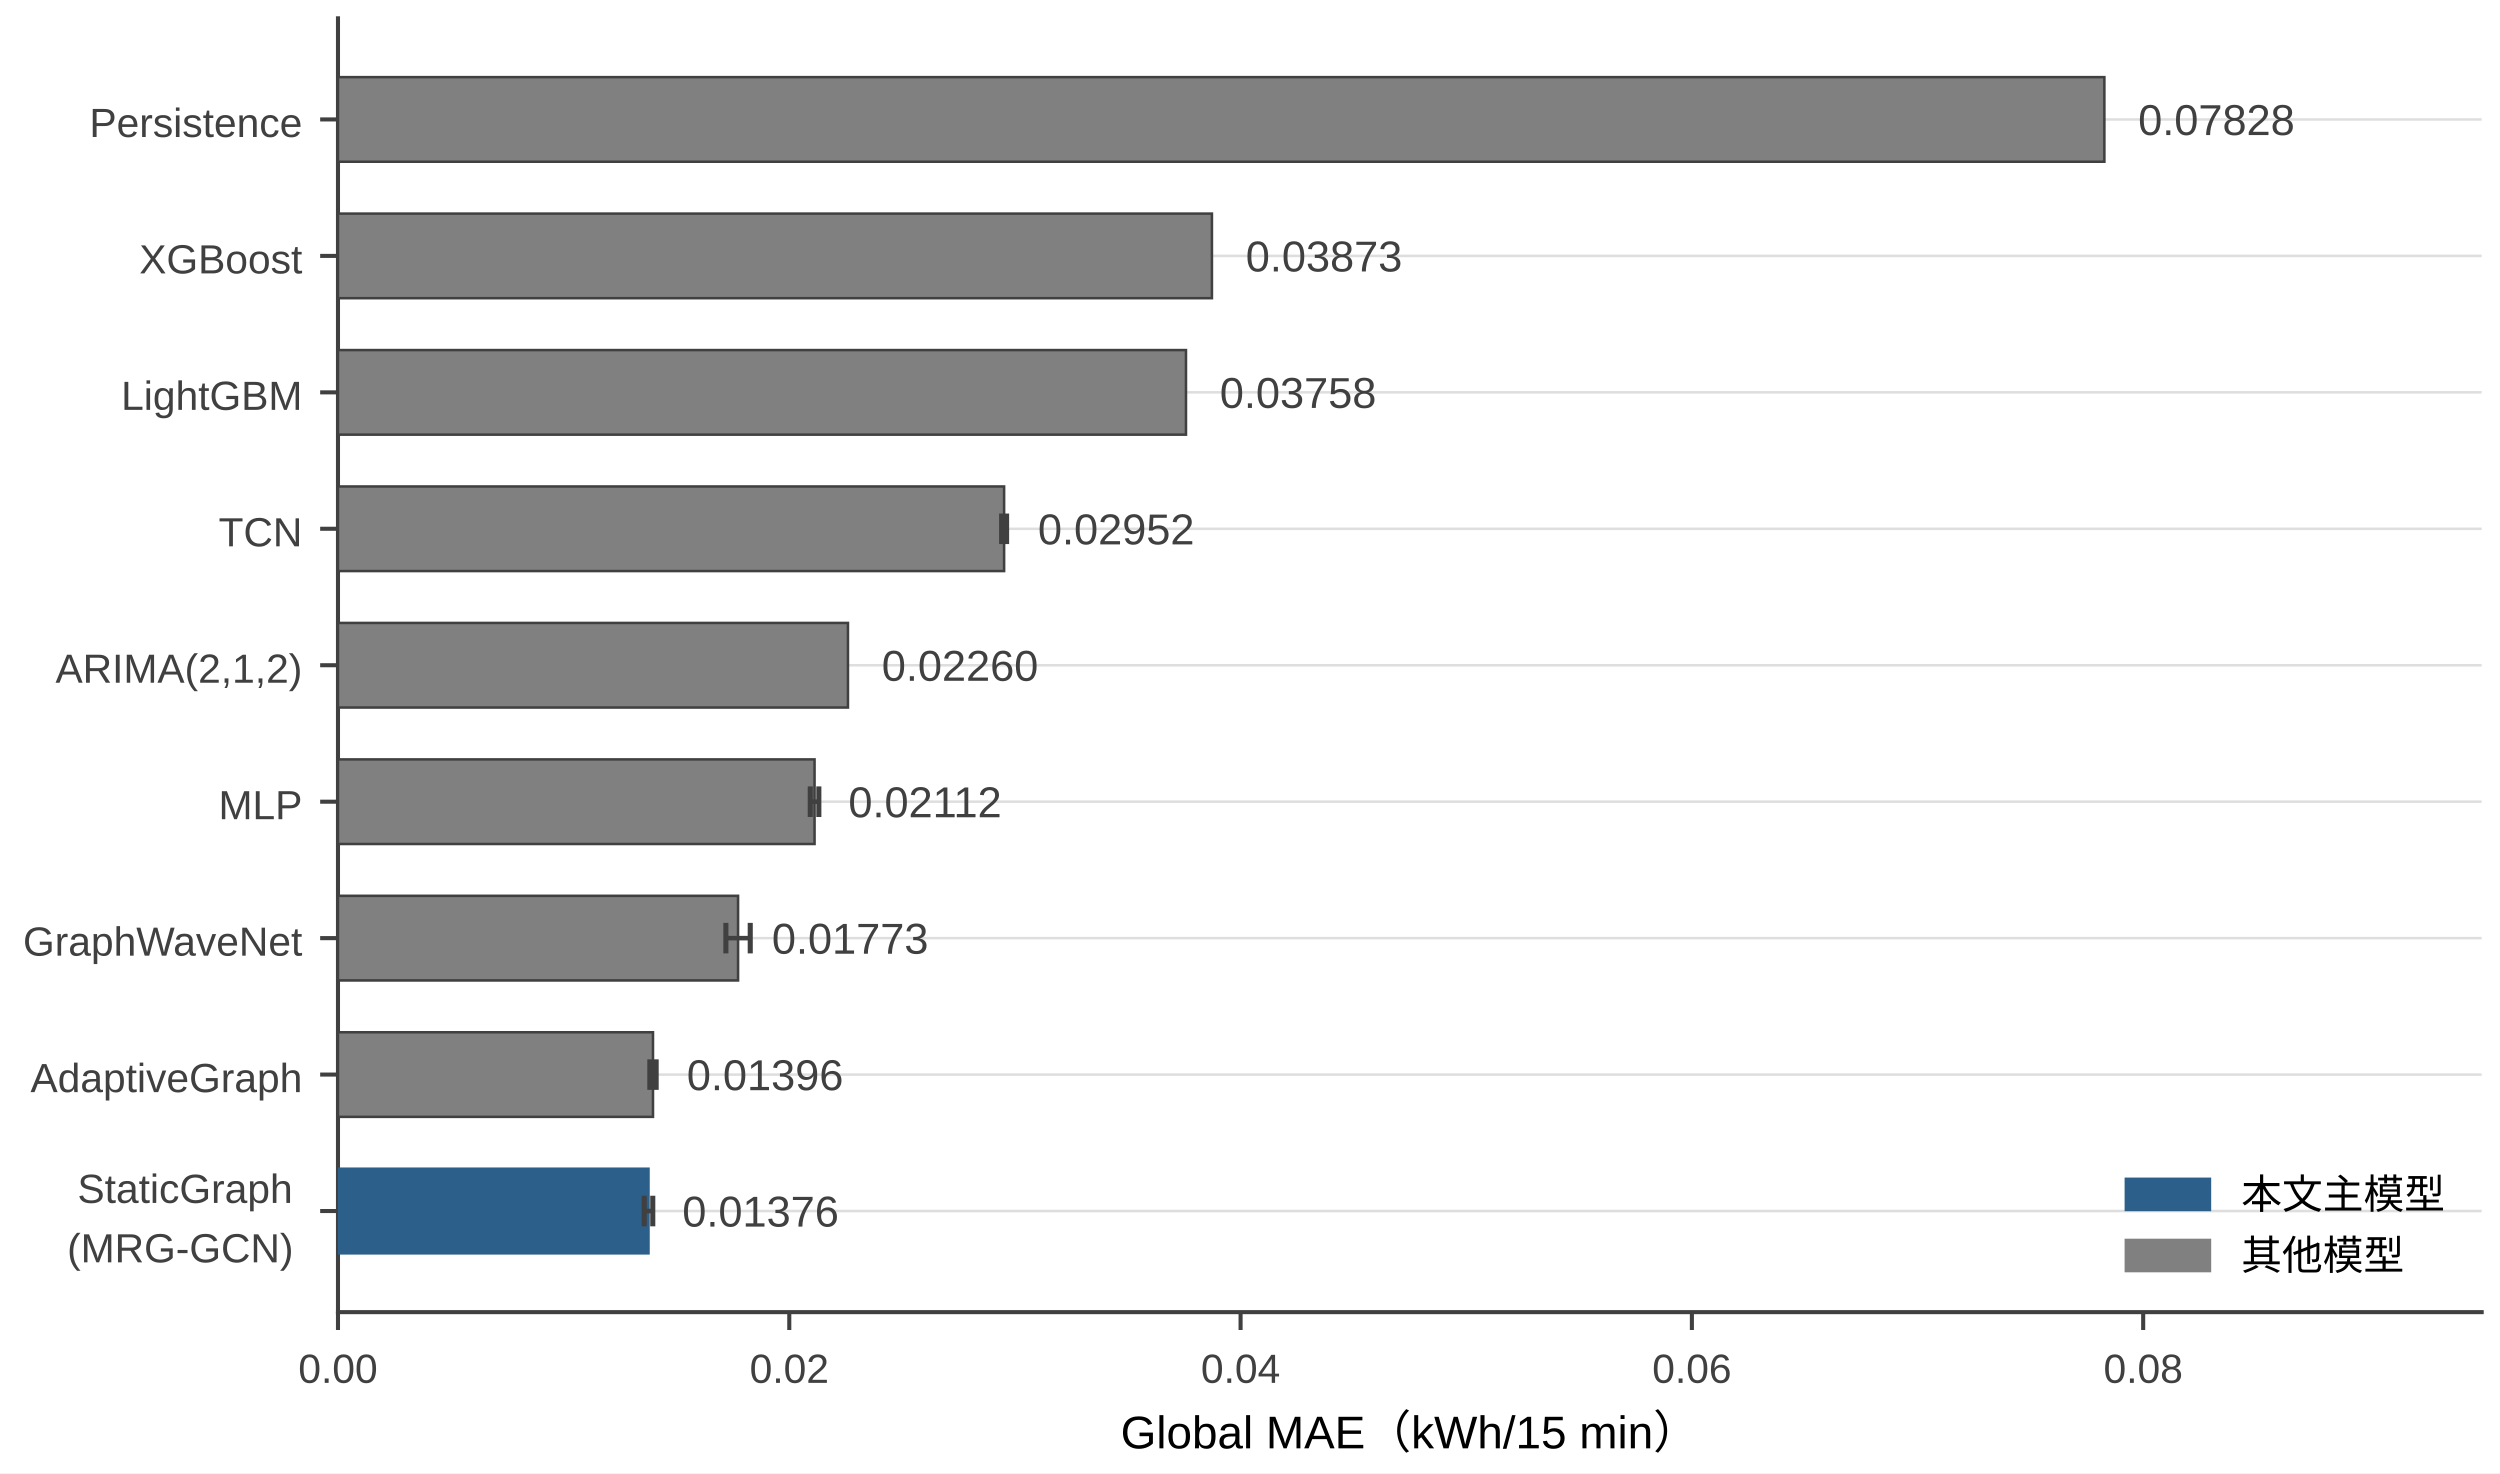
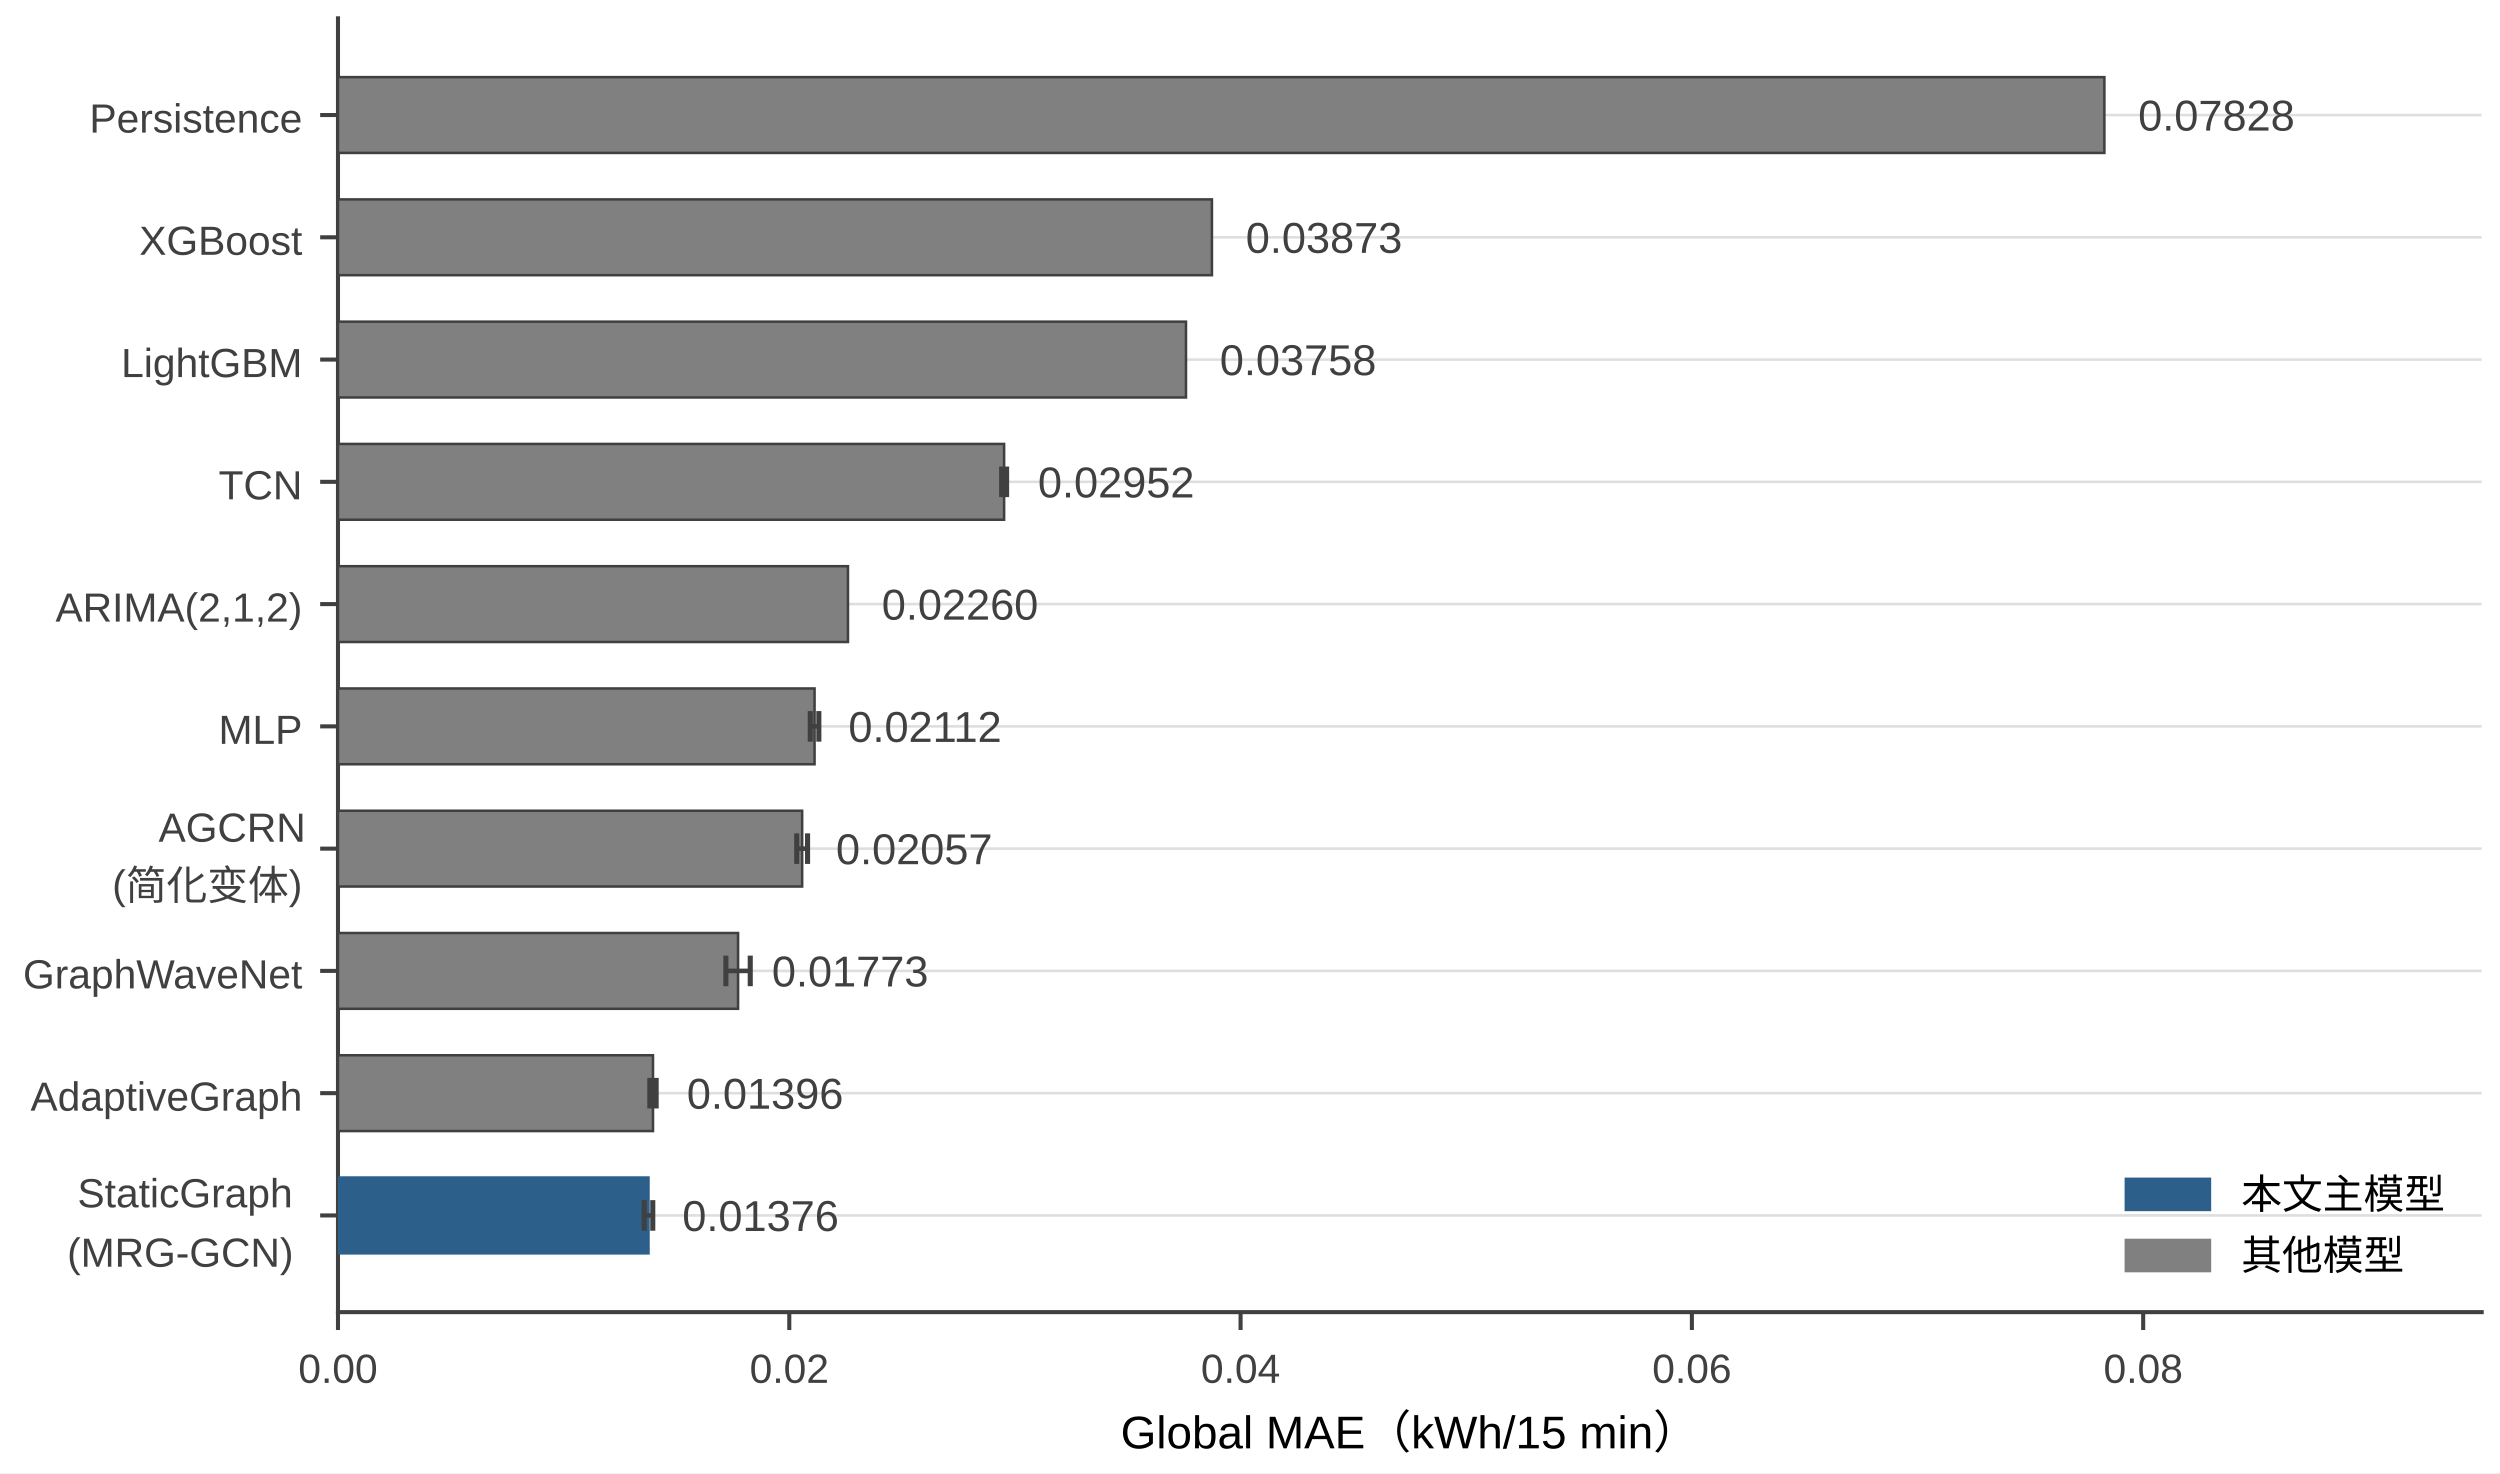
<svg xmlns="http://www.w3.org/2000/svg" xmlns:xlink="http://www.w3.org/1999/xlink" width="490.8pt" height="289.2pt" viewBox="0 0 490.8 289.2" version="1.1">
  <defs>
    <style type="text/css">*{stroke-linejoin: round; stroke-linecap: butt}</style>
  </defs>
  <g id="figure_1">
    <g id="patch_1">
      <path d="M 0 289.2  L 490.8 289.2  L 490.8 0  L 0 0  z " style="fill: #ffffff" />
    </g>
    <g id="axes_1">
      <g id="patch_2">
        <path d="M 66.353 257.6  L 487.2 257.6  L 487.2 3.6  L 66.353 3.6  z " style="fill: #ffffff" />
      </g>
      <g id="matplotlib.axis_1">
        <g id="xtick_1">
          <g id="line2d_1">
            <defs>
-               <path id="m2e70907da3" d="M 0 0  L 0 3.5  " style="stroke: #404040; stroke-width: 0.8" />
+               <path id="m7634f2c8d6" d="M 0 0  L 0 3.5  " style="stroke: #404040; stroke-width: 0.8" />
            </defs>
            <g>
-               <use xlink:href="#m2e70907da3" x="66.353" y="257.6" style="fill: #404040; stroke: #404040; stroke-width: 0.8" />
+               <use xlink:href="#m7634f2c8d6" x="66.353" y="257.6" style="fill: #404040; stroke: #404040; stroke-width: 0.8" />
            </g>
          </g>
          <g id="text_1">
            <text style="font-size: 8px; font-family: 'PingFang SC', 'Arial', 'Helvetica', 'DejaVu Sans', sans-serif; text-anchor: middle; fill: #404040" x="66.353" y="271.48" transform="rotate(-0 66.3525 271.4795)">0.00</text>
          </g>
        </g>
        <g id="xtick_2">
          <g id="line2d_2">
            <g>
-               <use xlink:href="#m2e70907da3" x="154.952" y="257.6" style="fill: #404040; stroke: #404040; stroke-width: 0.8" />
+               <use xlink:href="#m7634f2c8d6" x="154.952" y="257.6" style="fill: #404040; stroke: #404040; stroke-width: 0.8" />
            </g>
          </g>
          <g id="text_2">
            <text style="font-size: 8px; font-family: 'PingFang SC', 'Arial', 'Helvetica', 'DejaVu Sans', sans-serif; text-anchor: middle; fill: #404040" x="154.952" y="271.48" transform="rotate(-0 154.9519 271.4795)">0.02</text>
          </g>
        </g>
        <g id="xtick_3">
          <g id="line2d_3">
            <g>
-               <use xlink:href="#m2e70907da3" x="243.551" y="257.6" style="fill: #404040; stroke: #404040; stroke-width: 0.8" />
+               <use xlink:href="#m7634f2c8d6" x="243.551" y="257.6" style="fill: #404040; stroke: #404040; stroke-width: 0.8" />
            </g>
          </g>
          <g id="text_3">
            <text style="font-size: 8px; font-family: 'PingFang SC', 'Arial', 'Helvetica', 'DejaVu Sans', sans-serif; text-anchor: middle; fill: #404040" x="243.551" y="271.48" transform="rotate(-0 243.5512 271.4795)">0.04</text>
          </g>
        </g>
        <g id="xtick_4">
          <g id="line2d_4">
            <g>
-               <use xlink:href="#m2e70907da3" x="332.151" y="257.6" style="fill: #404040; stroke: #404040; stroke-width: 0.8" />
+               <use xlink:href="#m7634f2c8d6" x="332.151" y="257.6" style="fill: #404040; stroke: #404040; stroke-width: 0.8" />
            </g>
          </g>
          <g id="text_4">
            <text style="font-size: 8px; font-family: 'PingFang SC', 'Arial', 'Helvetica', 'DejaVu Sans', sans-serif; text-anchor: middle; fill: #404040" x="332.151" y="271.48" transform="rotate(-0 332.1506 271.4795)">0.06</text>
          </g>
        </g>
        <g id="xtick_5">
          <g id="line2d_5">
            <g>
-               <use xlink:href="#m2e70907da3" x="420.75" y="257.6" style="fill: #404040; stroke: #404040; stroke-width: 0.8" />
+               <use xlink:href="#m7634f2c8d6" x="420.75" y="257.6" style="fill: #404040; stroke: #404040; stroke-width: 0.8" />
            </g>
          </g>
          <g id="text_5">
            <text style="font-size: 8px; font-family: 'PingFang SC', 'Arial', 'Helvetica', 'DejaVu Sans', sans-serif; text-anchor: middle; fill: #404040" x="420.75" y="271.48" transform="rotate(-0 420.75 271.4795)">0.08</text>
          </g>
        </g>
        <g id="text_6">
          <text style="font-size: 9px; font-family: 'PingFang SC', 'Arial', 'Helvetica', 'DejaVu Sans', sans-serif; text-anchor: middle" x="276.776" y="284.34" transform="rotate(-0 276.776 284.3395)">Global MAE（kWh/15 min）</text>
        </g>
      </g>
      <g id="matplotlib.axis_2">
        <g id="ytick_1">
          <g id="line2d_6">
-             <path d="M 66.353 237.75  L 487.2 237.75  " clip-path="url(#pe45b6c04bb)" style="fill: none; stroke: #c8c8c8; stroke-opacity: 0.6; stroke-width: 0.5; stroke-linecap: square" />
+             <path d="M 66.353 238.613  L 487.2 238.613  " clip-path="url(#pcad7c4b363)" style="fill: none; stroke: #c8c8c8; stroke-opacity: 0.6; stroke-width: 0.5; stroke-linecap: square" />
          </g>
          <g id="line2d_7">
            <defs>
-               <path id="m6a7cc77ec1" d="M 0 0  L -3.5 0  " style="stroke: #404040; stroke-width: 0.8" />
+               <path id="m112e87dbe2" d="M 0 0  L -3.5 0  " style="stroke: #404040; stroke-width: 0.8" />
            </defs>
            <g>
-               <use xlink:href="#m6a7cc77ec1" x="66.353" y="237.75" style="fill: #404040; stroke: #404040; stroke-width: 0.8" />
+               <use xlink:href="#m112e87dbe2" x="66.353" y="238.613" style="fill: #404040; stroke: #404040; stroke-width: 0.8" />
            </g>
          </g>
          <g id="text_7">
-             <text style="font-size: 8px; font-family: 'PingFang SC', 'Arial', 'Helvetica', 'DejaVu Sans', sans-serif; fill: #404040" transform="translate(15.20875 236.1581)">StaticGraph</text>
-             <text style="font-size: 8px; font-family: 'PingFang SC', 'Arial', 'Helvetica', 'DejaVu Sans', sans-serif; fill: #404040" transform="translate(13.1775 247.8218)">(MRG-GCN)</text>
+             <text style="font-size: 8px; font-family: 'PingFang SC', 'Arial', 'Helvetica', 'DejaVu Sans', sans-serif; fill: #404040" transform="translate(15.20875 237.0213)">StaticGraph</text>
+             <text style="font-size: 8px; font-family: 'PingFang SC', 'Arial', 'Helvetica', 'DejaVu Sans', sans-serif; fill: #404040" transform="translate(13.1775 248.685)">(MRG-GCN)</text>
          </g>
        </g>
        <g id="ytick_2">
          <g id="line2d_8">
-             <path d="M 66.353 210.962  L 487.2 210.962  " clip-path="url(#pe45b6c04bb)" style="fill: none; stroke: #c8c8c8; stroke-opacity: 0.6; stroke-width: 0.5; stroke-linecap: square" />
+             <path d="M 66.353 214.61  L 487.2 214.61  " clip-path="url(#pcad7c4b363)" style="fill: none; stroke: #c8c8c8; stroke-opacity: 0.6; stroke-width: 0.5; stroke-linecap: square" />
          </g>
          <g id="line2d_9">
            <g>
-               <use xlink:href="#m6a7cc77ec1" x="66.353" y="210.962" style="fill: #404040; stroke: #404040; stroke-width: 0.8" />
+               <use xlink:href="#m112e87dbe2" x="66.353" y="214.61" style="fill: #404040; stroke: #404040; stroke-width: 0.8" />
            </g>
          </g>
          <g id="text_8">
-             <text style="font-size: 8px; font-family: 'PingFang SC', 'Arial', 'Helvetica', 'DejaVu Sans', sans-serif; text-anchor: end; fill: #404040" x="59.352" y="214.402" transform="rotate(-0 59.3525 214.4024)">AdaptiveGraph</text>
+             <text style="font-size: 8px; font-family: 'PingFang SC', 'Arial', 'Helvetica', 'DejaVu Sans', sans-serif; text-anchor: end; fill: #404040" x="59.352" y="218.05" transform="rotate(-0 59.3525 218.0502)">AdaptiveGraph</text>
          </g>
        </g>
        <g id="ytick_3">
          <g id="line2d_10">
-             <path d="M 66.353 184.175  L 487.2 184.175  " clip-path="url(#pe45b6c04bb)" style="fill: none; stroke: #c8c8c8; stroke-opacity: 0.6; stroke-width: 0.5; stroke-linecap: square" />
+             <path d="M 66.353 190.607  L 487.2 190.607  " clip-path="url(#pcad7c4b363)" style="fill: none; stroke: #c8c8c8; stroke-opacity: 0.6; stroke-width: 0.5; stroke-linecap: square" />
          </g>
          <g id="line2d_11">
            <g>
-               <use xlink:href="#m6a7cc77ec1" x="66.353" y="184.175" style="fill: #404040; stroke: #404040; stroke-width: 0.8" />
+               <use xlink:href="#m112e87dbe2" x="66.353" y="190.607" style="fill: #404040; stroke: #404040; stroke-width: 0.8" />
            </g>
          </g>
          <g id="text_9">
-             <text style="font-size: 8px; font-family: 'PingFang SC', 'Arial', 'Helvetica', 'DejaVu Sans', sans-serif; text-anchor: end; fill: #404040" x="59.352" y="187.615" transform="rotate(-0 59.3525 187.6149)">GraphWaveNet</text>
+             <text style="font-size: 8px; font-family: 'PingFang SC', 'Arial', 'Helvetica', 'DejaVu Sans', sans-serif; text-anchor: end; fill: #404040" x="59.352" y="194.047" transform="rotate(-0 59.3525 194.0472)">GraphWaveNet</text>
          </g>
        </g>
        <g id="ytick_4">
          <g id="line2d_12">
-             <path d="M 66.353 157.387  L 487.2 157.387  " clip-path="url(#pe45b6c04bb)" style="fill: none; stroke: #c8c8c8; stroke-opacity: 0.6; stroke-width: 0.5; stroke-linecap: square" />
+             <path d="M 66.353 166.604  L 487.2 166.604  " clip-path="url(#pcad7c4b363)" style="fill: none; stroke: #c8c8c8; stroke-opacity: 0.6; stroke-width: 0.5; stroke-linecap: square" />
          </g>
          <g id="line2d_13">
            <g>
-               <use xlink:href="#m6a7cc77ec1" x="66.353" y="157.387" style="fill: #404040; stroke: #404040; stroke-width: 0.8" />
+               <use xlink:href="#m112e87dbe2" x="66.353" y="166.604" style="fill: #404040; stroke: #404040; stroke-width: 0.8" />
            </g>
          </g>
          <g id="text_10">
-             <text style="font-size: 8px; font-family: 'PingFang SC', 'Arial', 'Helvetica', 'DejaVu Sans', sans-serif; text-anchor: end; fill: #404040" x="59.352" y="160.827" transform="rotate(-0 59.3525 160.8273)">MLP</text>
+             <text style="font-size: 8px; font-family: 'PingFang SC', 'Arial', 'Helvetica', 'DejaVu Sans', sans-serif; fill: #404040" transform="translate(31.12875 165.2442)">AGCRN</text>
+             <text style="font-size: 8px; font-family: 'PingFang SC', 'Arial', 'Helvetica', 'DejaVu Sans', sans-serif; fill: #404040" transform="translate(22.025 176.4442)">(简化变体)</text>
          </g>
        </g>
        <g id="ytick_5">
          <g id="line2d_14">
-             <path d="M 66.353 130.6  L 487.2 130.6  " clip-path="url(#pe45b6c04bb)" style="fill: none; stroke: #c8c8c8; stroke-opacity: 0.6; stroke-width: 0.5; stroke-linecap: square" />
+             <path d="M 66.353 142.601  L 487.2 142.601  " clip-path="url(#pcad7c4b363)" style="fill: none; stroke: #c8c8c8; stroke-opacity: 0.6; stroke-width: 0.5; stroke-linecap: square" />
          </g>
          <g id="line2d_15">
            <g>
-               <use xlink:href="#m6a7cc77ec1" x="66.353" y="130.6" style="fill: #404040; stroke: #404040; stroke-width: 0.8" />
+               <use xlink:href="#m112e87dbe2" x="66.353" y="142.601" style="fill: #404040; stroke: #404040; stroke-width: 0.8" />
            </g>
          </g>
          <g id="text_11">
-             <text style="font-size: 8px; font-family: 'PingFang SC', 'Arial', 'Helvetica', 'DejaVu Sans', sans-serif; text-anchor: end; fill: #404040" x="59.352" y="134.04" transform="rotate(-0 59.3525 134.0398)">ARIMA(2,1,2)</text>
+             <text style="font-size: 8px; font-family: 'PingFang SC', 'Arial', 'Helvetica', 'DejaVu Sans', sans-serif; text-anchor: end; fill: #404040" x="59.352" y="146.041" transform="rotate(-0 59.3525 146.0412)">MLP</text>
          </g>
        </g>
        <g id="ytick_6">
          <g id="line2d_16">
-             <path d="M 66.353 103.812  L 487.2 103.812  " clip-path="url(#pe45b6c04bb)" style="fill: none; stroke: #c8c8c8; stroke-opacity: 0.6; stroke-width: 0.5; stroke-linecap: square" />
+             <path d="M 66.353 118.598  L 487.2 118.598  " clip-path="url(#pcad7c4b363)" style="fill: none; stroke: #c8c8c8; stroke-opacity: 0.6; stroke-width: 0.5; stroke-linecap: square" />
          </g>
          <g id="line2d_17">
            <g>
-               <use xlink:href="#m6a7cc77ec1" x="66.353" y="103.812" style="fill: #404040; stroke: #404040; stroke-width: 0.8" />
+               <use xlink:href="#m112e87dbe2" x="66.353" y="118.598" style="fill: #404040; stroke: #404040; stroke-width: 0.8" />
            </g>
          </g>
          <g id="text_12">
-             <text style="font-size: 8px; font-family: 'PingFang SC', 'Arial', 'Helvetica', 'DejaVu Sans', sans-serif; text-anchor: end; fill: #404040" x="59.352" y="107.252" transform="rotate(-0 59.3525 107.2522)">TCN</text>
+             <text style="font-size: 8px; font-family: 'PingFang SC', 'Arial', 'Helvetica', 'DejaVu Sans', sans-serif; text-anchor: end; fill: #404040" x="59.352" y="122.038" transform="rotate(-0 59.3525 122.0383)">ARIMA(2,1,2)</text>
          </g>
        </g>
        <g id="ytick_7">
          <g id="line2d_18">
-             <path d="M 66.353 77.025  L 487.2 77.025  " clip-path="url(#pe45b6c04bb)" style="fill: none; stroke: #c8c8c8; stroke-opacity: 0.6; stroke-width: 0.5; stroke-linecap: square" />
+             <path d="M 66.353 94.595  L 487.2 94.595  " clip-path="url(#pcad7c4b363)" style="fill: none; stroke: #c8c8c8; stroke-opacity: 0.6; stroke-width: 0.5; stroke-linecap: square" />
          </g>
          <g id="line2d_19">
            <g>
-               <use xlink:href="#m6a7cc77ec1" x="66.353" y="77.025" style="fill: #404040; stroke: #404040; stroke-width: 0.8" />
+               <use xlink:href="#m112e87dbe2" x="66.353" y="94.595" style="fill: #404040; stroke: #404040; stroke-width: 0.8" />
            </g>
          </g>
          <g id="text_13">
-             <text style="font-size: 8px; font-family: 'PingFang SC', 'Arial', 'Helvetica', 'DejaVu Sans', sans-serif; text-anchor: end; fill: #404040" x="59.352" y="80.465" transform="rotate(-0 59.3525 80.46467)">LightGBM</text>
+             <text style="font-size: 8px; font-family: 'PingFang SC', 'Arial', 'Helvetica', 'DejaVu Sans', sans-serif; text-anchor: end; fill: #404040" x="59.352" y="98.035" transform="rotate(-0 59.3525 98.03529)">TCN</text>
          </g>
        </g>
        <g id="ytick_8">
          <g id="line2d_20">
-             <path d="M 66.353 50.237  L 487.2 50.237  " clip-path="url(#pe45b6c04bb)" style="fill: none; stroke: #c8c8c8; stroke-opacity: 0.6; stroke-width: 0.5; stroke-linecap: square" />
+             <path d="M 66.353 70.592  L 487.2 70.592  " clip-path="url(#pcad7c4b363)" style="fill: none; stroke: #c8c8c8; stroke-opacity: 0.6; stroke-width: 0.5; stroke-linecap: square" />
          </g>
          <g id="line2d_21">
            <g>
-               <use xlink:href="#m6a7cc77ec1" x="66.353" y="50.237" style="fill: #404040; stroke: #404040; stroke-width: 0.8" />
+               <use xlink:href="#m112e87dbe2" x="66.353" y="70.592" style="fill: #404040; stroke: #404040; stroke-width: 0.8" />
            </g>
          </g>
          <g id="text_14">
-             <text style="font-size: 8px; font-family: 'PingFang SC', 'Arial', 'Helvetica', 'DejaVu Sans', sans-serif; text-anchor: end; fill: #404040" x="59.352" y="53.677" transform="rotate(-0 59.3525 53.67712)">XGBoost</text>
+             <text style="font-size: 8px; font-family: 'PingFang SC', 'Arial', 'Helvetica', 'DejaVu Sans', sans-serif; text-anchor: end; fill: #404040" x="59.352" y="74.032" transform="rotate(-0 59.3525 74.03231)">LightGBM</text>
          </g>
        </g>
        <g id="ytick_9">
          <g id="line2d_22">
-             <path d="M 66.353 23.45  L 487.2 23.45  " clip-path="url(#pe45b6c04bb)" style="fill: none; stroke: #c8c8c8; stroke-opacity: 0.6; stroke-width: 0.5; stroke-linecap: square" />
+             <path d="M 66.353 46.589  L 487.2 46.589  " clip-path="url(#pcad7c4b363)" style="fill: none; stroke: #c8c8c8; stroke-opacity: 0.6; stroke-width: 0.5; stroke-linecap: square" />
          </g>
          <g id="line2d_23">
            <g>
-               <use xlink:href="#m6a7cc77ec1" x="66.353" y="23.45" style="fill: #404040; stroke: #404040; stroke-width: 0.8" />
+               <use xlink:href="#m112e87dbe2" x="66.353" y="46.589" style="fill: #404040; stroke: #404040; stroke-width: 0.8" />
            </g>
          </g>
          <g id="text_15">
-             <text style="font-size: 8px; font-family: 'PingFang SC', 'Arial', 'Helvetica', 'DejaVu Sans', sans-serif; text-anchor: end; fill: #404040" x="59.352" y="26.89" transform="rotate(-0 59.3525 26.88957)">Persistence</text>
+             <text style="font-size: 8px; font-family: 'PingFang SC', 'Arial', 'Helvetica', 'DejaVu Sans', sans-serif; text-anchor: end; fill: #404040" x="59.352" y="50.029" transform="rotate(-0 59.3525 50.02934)">XGBoost</text>
+           </g>
+         </g>
+         <g id="ytick_10">
+           <g id="line2d_24">
+             <path d="M 66.353 22.586  L 487.2 22.586  " clip-path="url(#pcad7c4b363)" style="fill: none; stroke: #c8c8c8; stroke-opacity: 0.6; stroke-width: 0.5; stroke-linecap: square" />
+           </g>
+           <g id="line2d_25">
+             <g>
+               <use xlink:href="#m112e87dbe2" x="66.353" y="22.586" style="fill: #404040; stroke: #404040; stroke-width: 0.8" />
+             </g>
+           </g>
+           <g id="text_16">
+             <text style="font-size: 8px; font-family: 'PingFang SC', 'Arial', 'Helvetica', 'DejaVu Sans', sans-serif; text-anchor: end; fill: #404040" x="59.352" y="26.026" transform="rotate(-0 59.3525 26.02636)">Persistence</text>
          </g>
        </g>
      </g>
      <g id="patch_3">
        <path d="M 66.353 257.6  L 66.353 3.6  " style="fill: none; stroke: #404040; stroke-width: 0.8; stroke-linejoin: miter; stroke-linecap: square" />
      </g>
      <g id="patch_4">
        <path d="M 66.353 257.6  L 487.2 257.6  " style="fill: none; stroke: #404040; stroke-width: 0.8; stroke-linejoin: miter; stroke-linecap: square" />
      </g>
      <g id="patch_5">
-         <path d="M 66.353 246.054  L 127.309 246.054  L 127.309 229.446  L 66.353 229.446  z " clip-path="url(#pe45b6c04bb)" style="fill: #2c5f8a; stroke: #2c5f8a; stroke-width: 0.5; stroke-linejoin: miter" />
+         <path d="M 66.353 246.054  L 127.309 246.054  L 127.309 231.172  L 66.353 231.172  z " clip-path="url(#pcad7c4b363)" style="fill: #2c5f8a; stroke: #2c5f8a; stroke-width: 0.5; stroke-linejoin: miter" />
      </g>
      <g id="patch_6">
-         <path d="M 66.353 219.267  L 128.195 219.267  L 128.195 202.658  L 66.353 202.658  z " clip-path="url(#pe45b6c04bb)" style="fill: #808080; stroke: #404040; stroke-width: 0.5; stroke-linejoin: miter" />
+         <path d="M 66.353 222.051  L 128.195 222.051  L 128.195 207.169  L 66.353 207.169  z " clip-path="url(#pcad7c4b363)" style="fill: #808080; stroke: #404040; stroke-width: 0.5; stroke-linejoin: miter" />
      </g>
      <g id="patch_7">
-         <path d="M 66.353 192.479  L 144.896 192.479  L 144.896 175.871  L 66.353 175.871  z " clip-path="url(#pe45b6c04bb)" style="fill: #808080; stroke: #404040; stroke-width: 0.5; stroke-linejoin: miter" />
+         <path d="M 66.353 198.048  L 144.896 198.048  L 144.896 183.166  L 66.353 183.166  z " clip-path="url(#pcad7c4b363)" style="fill: #808080; stroke: #404040; stroke-width: 0.5; stroke-linejoin: miter" />
      </g>
      <g id="patch_8">
-         <path d="M 66.353 165.691  L 159.913 165.691  L 159.913 149.083  L 66.353 149.083  z " clip-path="url(#pe45b6c04bb)" style="fill: #808080; stroke: #404040; stroke-width: 0.5; stroke-linejoin: miter" />
+         <path d="M 66.353 174.045  L 157.477 174.045  L 157.477 159.163  L 66.353 159.163  z " clip-path="url(#pcad7c4b363)" style="fill: #808080; stroke: #404040; stroke-width: 0.5; stroke-linejoin: miter" />
      </g>
      <g id="patch_9">
-         <path d="M 66.353 138.904  L 166.47 138.904  L 166.47 122.296  L 66.353 122.296  z " clip-path="url(#pe45b6c04bb)" style="fill: #808080; stroke: #404040; stroke-width: 0.5; stroke-linejoin: miter" />
+         <path d="M 66.353 150.042  L 159.913 150.042  L 159.913 135.16  L 66.353 135.16  z " clip-path="url(#pcad7c4b363)" style="fill: #808080; stroke: #404040; stroke-width: 0.5; stroke-linejoin: miter" />
      </g>
      <g id="patch_10">
-         <path d="M 66.353 112.116  L 197.125 112.116  L 197.125 95.508  L 66.353 95.508  z " clip-path="url(#pe45b6c04bb)" style="fill: #808080; stroke: #404040; stroke-width: 0.5; stroke-linejoin: miter" />
+         <path d="M 66.353 126.039  L 166.47 126.039  L 166.47 111.157  L 66.353 111.157  z " clip-path="url(#pcad7c4b363)" style="fill: #808080; stroke: #404040; stroke-width: 0.5; stroke-linejoin: miter" />
      </g>
      <g id="patch_11">
-         <path d="M 66.353 85.329  L 232.831 85.329  L 232.831 68.721  L 66.353 68.721  z " clip-path="url(#pe45b6c04bb)" style="fill: #808080; stroke: #404040; stroke-width: 0.5; stroke-linejoin: miter" />
+         <path d="M 66.353 102.036  L 197.125 102.036  L 197.125 87.154  L 66.353 87.154  z " clip-path="url(#pcad7c4b363)" style="fill: #808080; stroke: #404040; stroke-width: 0.5; stroke-linejoin: miter" />
      </g>
      <g id="patch_12">
-         <path d="M 66.353 58.541  L 237.925 58.541  L 237.925 41.933  L 66.353 41.933  z " clip-path="url(#pe45b6c04bb)" style="fill: #808080; stroke: #404040; stroke-width: 0.5; stroke-linejoin: miter" />
+         <path d="M 66.353 78.033  L 232.831 78.033  L 232.831 63.151  L 66.353 63.151  z " clip-path="url(#pcad7c4b363)" style="fill: #808080; stroke: #404040; stroke-width: 0.5; stroke-linejoin: miter" />
      </g>
      <g id="patch_13">
-         <path d="M 66.353 31.754  L 413.13 31.754  L 413.13 15.145  L 66.353 15.145  z " clip-path="url(#pe45b6c04bb)" style="fill: #808080; stroke: #404040; stroke-width: 0.5; stroke-linejoin: miter" />
-       </g>
-       <g id="text_16">
-         <text style="font-size: 8.5px; font-family: 'PingFang SC', 'Arial', 'Helvetica', 'DejaVu Sans', sans-serif; text-anchor: start; fill: #404040" x="133.954" y="240.81" transform="rotate(-0 133.9538 240.8099)">0.01376</text>
+         <path d="M 66.353 54.03  L 237.925 54.03  L 237.925 39.148  L 66.353 39.148  z " clip-path="url(#pcad7c4b363)" style="fill: #808080; stroke: #404040; stroke-width: 0.5; stroke-linejoin: miter" />
+       </g>
+       <g id="patch_14">
+         <path d="M 66.353 30.027  L 413.13 30.027  L 413.13 15.145  L 66.353 15.145  z " clip-path="url(#pcad7c4b363)" style="fill: #808080; stroke: #404040; stroke-width: 0.5; stroke-linejoin: miter" />
      </g>
      <g id="text_17">
-         <text style="font-size: 8.5px; font-family: 'PingFang SC', 'Arial', 'Helvetica', 'DejaVu Sans', sans-serif; text-anchor: start; fill: #404040" x="134.84" y="214.022" transform="rotate(-0 134.8398 214.0224)">0.01396</text>
+         <text style="font-size: 8.5px; font-family: 'PingFang SC', 'Arial', 'Helvetica', 'DejaVu Sans', sans-serif; text-anchor: start; fill: #404040" x="133.954" y="241.673" transform="rotate(-0 133.9538 241.6732)">0.01376</text>
      </g>
      <g id="text_18">
-         <text style="font-size: 8.5px; font-family: 'PingFang SC', 'Arial', 'Helvetica', 'DejaVu Sans', sans-serif; text-anchor: start; fill: #404040" x="151.541" y="187.235" transform="rotate(-0 151.5408 187.2349)">0.01773</text>
+         <text style="font-size: 8.5px; font-family: 'PingFang SC', 'Arial', 'Helvetica', 'DejaVu Sans', sans-serif; text-anchor: start; fill: #404040" x="134.84" y="217.67" transform="rotate(-0 134.8398 217.6702)">0.01396</text>
      </g>
      <g id="text_19">
-         <text style="font-size: 8.5px; font-family: 'PingFang SC', 'Arial', 'Helvetica', 'DejaVu Sans', sans-serif; text-anchor: start; fill: #404040" x="166.558" y="160.447" transform="rotate(-0 166.5584 160.4473)">0.02112</text>
+         <text style="font-size: 8.5px; font-family: 'PingFang SC', 'Arial', 'Helvetica', 'DejaVu Sans', sans-serif; text-anchor: start; fill: #404040" x="151.541" y="193.667" transform="rotate(-0 151.5408 193.6672)">0.01773</text>
      </g>
      <g id="text_20">
-         <text style="font-size: 8.5px; font-family: 'PingFang SC', 'Arial', 'Helvetica', 'DejaVu Sans', sans-serif; text-anchor: start; fill: #404040" x="173.115" y="133.66" transform="rotate(-0 173.1147 133.6598)">0.02260</text>
+         <text style="font-size: 8.5px; font-family: 'PingFang SC', 'Arial', 'Helvetica', 'DejaVu Sans', sans-serif; text-anchor: start; fill: #404040" x="164.122" y="169.664" transform="rotate(-0 164.1219 169.6642)">0.02057</text>
      </g>
      <g id="text_21">
-         <text style="font-size: 8.5px; font-family: 'PingFang SC', 'Arial', 'Helvetica', 'DejaVu Sans', sans-serif; text-anchor: start; fill: #404040" x="203.77" y="106.872" transform="rotate(-0 203.7701 106.8722)">0.02952</text>
+         <text style="font-size: 8.5px; font-family: 'PingFang SC', 'Arial', 'Helvetica', 'DejaVu Sans', sans-serif; text-anchor: start; fill: #404040" x="166.558" y="145.661" transform="rotate(-0 166.5584 145.6612)">0.02112</text>
      </g>
      <g id="text_22">
-         <text style="font-size: 8.5px; font-family: 'PingFang SC', 'Arial', 'Helvetica', 'DejaVu Sans', sans-serif; text-anchor: start; fill: #404040" x="239.476" y="80.085" transform="rotate(-0 239.4757 80.08467)">0.03758</text>
+         <text style="font-size: 8.5px; font-family: 'PingFang SC', 'Arial', 'Helvetica', 'DejaVu Sans', sans-serif; text-anchor: start; fill: #404040" x="173.115" y="121.658" transform="rotate(-0 173.1147 121.6583)">0.02260</text>
      </g>
      <g id="text_23">
-         <text style="font-size: 8.5px; font-family: 'PingFang SC', 'Arial', 'Helvetica', 'DejaVu Sans', sans-serif; text-anchor: start; fill: #404040" x="244.57" y="53.297" transform="rotate(-0 244.5701 53.29712)">0.03873</text>
+         <text style="font-size: 8.5px; font-family: 'PingFang SC', 'Arial', 'Helvetica', 'DejaVu Sans', sans-serif; text-anchor: start; fill: #404040" x="203.77" y="97.655" transform="rotate(-0 203.7701 97.65529)">0.02952</text>
      </g>
      <g id="text_24">
-         <text style="font-size: 8.5px; font-family: 'PingFang SC', 'Arial', 'Helvetica', 'DejaVu Sans', sans-serif; text-anchor: start; fill: #404040" x="419.775" y="26.51" transform="rotate(-0 419.7754 26.50957)">0.07828</text>
+         <text style="font-size: 8.5px; font-family: 'PingFang SC', 'Arial', 'Helvetica', 'DejaVu Sans', sans-serif; text-anchor: start; fill: #404040" x="239.476" y="73.652" transform="rotate(-0 239.4757 73.65231)">0.03758</text>
+       </g>
+       <g id="text_25">
+         <text style="font-size: 8.5px; font-family: 'PingFang SC', 'Arial', 'Helvetica', 'DejaVu Sans', sans-serif; text-anchor: start; fill: #404040" x="244.57" y="49.649" transform="rotate(-0 244.5701 49.64934)">0.03873</text>
+       </g>
+       <g id="text_26">
+         <text style="font-size: 8.5px; font-family: 'PingFang SC', 'Arial', 'Helvetica', 'DejaVu Sans', sans-serif; text-anchor: start; fill: #404040" x="419.775" y="25.646" transform="rotate(-0 419.7754 25.64636)">0.07828</text>
      </g>
      <g id="LineCollection_1">
-         <path d="M 126.467 237.75  L 128.151 237.75  " clip-path="url(#pe45b6c04bb)" style="fill: none; stroke: #404040; stroke-width: 0.9" />
-       </g>
-       <g id="line2d_24">
+         <path d="M 126.467 238.613  L 128.151 238.613  " clip-path="url(#pcad7c4b363)" style="fill: none; stroke: #404040; stroke-width: 0.9" />
+       </g>
+       <g id="line2d_26">
        <defs>
-           <path id="m4e5fb78d89" d="M 0 3  L 0 -3  " style="stroke: #404040" />
+           <path id="me06158ed6a" d="M 0 3  L 0 -3  " style="stroke: #404040" />
        </defs>
-         <g clip-path="url(#pe45b6c04bb)">
-           <use xlink:href="#m4e5fb78d89" x="126.467" y="237.75" style="fill: #1f77b4; stroke: #404040" />
-         </g>
-       </g>
-       <g id="line2d_25">
-         <g clip-path="url(#pe45b6c04bb)">
-           <use xlink:href="#m4e5fb78d89" x="128.151" y="237.75" style="fill: #1f77b4; stroke: #404040" />
+         <g clip-path="url(#pcad7c4b363)">
+           <use xlink:href="#me06158ed6a" x="126.467" y="238.613" style="fill: #1f77b4; stroke: #404040" />
+         </g>
+       </g>
+       <g id="line2d_27">
+         <g clip-path="url(#pcad7c4b363)">
+           <use xlink:href="#me06158ed6a" x="128.151" y="238.613" style="fill: #1f77b4; stroke: #404040" />
        </g>
      </g>
      <g id="LineCollection_2">
-         <path d="M 127.575 210.962  L 128.815 210.962  " clip-path="url(#pe45b6c04bb)" style="fill: none; stroke: #404040; stroke-width: 0.9" />
-       </g>
-       <g id="line2d_26">
-         <g clip-path="url(#pe45b6c04bb)">
-           <use xlink:href="#m4e5fb78d89" x="127.575" y="210.962" style="fill: #1f77b4; stroke: #404040" />
-         </g>
-       </g>
-       <g id="line2d_27">
-         <g clip-path="url(#pe45b6c04bb)">
-           <use xlink:href="#m4e5fb78d89" x="128.815" y="210.962" style="fill: #1f77b4; stroke: #404040" />
+         <path d="M 127.575 214.61  L 128.815 214.61  " clip-path="url(#pcad7c4b363)" style="fill: none; stroke: #404040; stroke-width: 0.9" />
+       </g>
+       <g id="line2d_28">
+         <g clip-path="url(#pcad7c4b363)">
+           <use xlink:href="#me06158ed6a" x="127.575" y="214.61" style="fill: #1f77b4; stroke: #404040" />
+         </g>
+       </g>
+       <g id="line2d_29">
+         <g clip-path="url(#pcad7c4b363)">
+           <use xlink:href="#me06158ed6a" x="128.815" y="214.61" style="fill: #1f77b4; stroke: #404040" />
        </g>
      </g>
      <g id="LineCollection_3">
-         <path d="M 142.504 184.175  L 147.288 184.175  " clip-path="url(#pe45b6c04bb)" style="fill: none; stroke: #404040; stroke-width: 0.9" />
-       </g>
-       <g id="line2d_28">
-         <g clip-path="url(#pe45b6c04bb)">
-           <use xlink:href="#m4e5fb78d89" x="142.504" y="184.175" style="fill: #1f77b4; stroke: #404040" />
-         </g>
-       </g>
-       <g id="line2d_29">
-         <g clip-path="url(#pe45b6c04bb)">
-           <use xlink:href="#m4e5fb78d89" x="147.288" y="184.175" style="fill: #1f77b4; stroke: #404040" />
+         <path d="M 142.504 190.607  L 147.288 190.607  " clip-path="url(#pcad7c4b363)" style="fill: none; stroke: #404040; stroke-width: 0.9" />
+       </g>
+       <g id="line2d_30">
+         <g clip-path="url(#pcad7c4b363)">
+           <use xlink:href="#me06158ed6a" x="142.504" y="190.607" style="fill: #1f77b4; stroke: #404040" />
+         </g>
+       </g>
+       <g id="line2d_31">
+         <g clip-path="url(#pcad7c4b363)">
+           <use xlink:href="#me06158ed6a" x="147.288" y="190.607" style="fill: #1f77b4; stroke: #404040" />
        </g>
      </g>
      <g id="LineCollection_4">
-         <path d="M 159.072 157.387  L 160.755 157.387  " clip-path="url(#pe45b6c04bb)" style="fill: none; stroke: #404040; stroke-width: 0.9" />
-       </g>
-       <g id="line2d_30">
-         <g clip-path="url(#pe45b6c04bb)">
-           <use xlink:href="#m4e5fb78d89" x="159.072" y="157.387" style="fill: #1f77b4; stroke: #404040" />
-         </g>
-       </g>
-       <g id="line2d_31">
-         <g clip-path="url(#pe45b6c04bb)">
-           <use xlink:href="#m4e5fb78d89" x="160.755" y="157.387" style="fill: #1f77b4; stroke: #404040" />
+         <path d="M 156.414 166.604  L 158.54 166.604  " clip-path="url(#pcad7c4b363)" style="fill: none; stroke: #404040; stroke-width: 0.9" />
+       </g>
+       <g id="line2d_32">
+         <g clip-path="url(#pcad7c4b363)">
+           <use xlink:href="#me06158ed6a" x="156.414" y="166.604" style="fill: #1f77b4; stroke: #404040" />
+         </g>
+       </g>
+       <g id="line2d_33">
+         <g clip-path="url(#pcad7c4b363)">
+           <use xlink:href="#me06158ed6a" x="158.54" y="166.604" style="fill: #1f77b4; stroke: #404040" />
        </g>
      </g>
      <g id="LineCollection_5">
-         <path d="M 196.638 103.812  L 197.612 103.812  " clip-path="url(#pe45b6c04bb)" style="fill: none; stroke: #404040; stroke-width: 0.9" />
-       </g>
-       <g id="line2d_32">
-         <g clip-path="url(#pe45b6c04bb)">
-           <use xlink:href="#m4e5fb78d89" x="196.638" y="103.812" style="fill: #1f77b4; stroke: #404040" />
-         </g>
-       </g>
-       <g id="line2d_33">
-         <g clip-path="url(#pe45b6c04bb)">
-           <use xlink:href="#m4e5fb78d89" x="197.612" y="103.812" style="fill: #1f77b4; stroke: #404040" />
+         <path d="M 159.072 142.601  L 160.755 142.601  " clip-path="url(#pcad7c4b363)" style="fill: none; stroke: #404040; stroke-width: 0.9" />
+       </g>
+       <g id="line2d_34">
+         <g clip-path="url(#pcad7c4b363)">
+           <use xlink:href="#me06158ed6a" x="159.072" y="142.601" style="fill: #1f77b4; stroke: #404040" />
+         </g>
+       </g>
+       <g id="line2d_35">
+         <g clip-path="url(#pcad7c4b363)">
+           <use xlink:href="#me06158ed6a" x="160.755" y="142.601" style="fill: #1f77b4; stroke: #404040" />
+         </g>
+       </g>
+       <g id="LineCollection_6">
+         <path d="M 196.638 94.595  L 197.612 94.595  " clip-path="url(#pcad7c4b363)" style="fill: none; stroke: #404040; stroke-width: 0.9" />
+       </g>
+       <g id="line2d_36">
+         <g clip-path="url(#pcad7c4b363)">
+           <use xlink:href="#me06158ed6a" x="196.638" y="94.595" style="fill: #1f77b4; stroke: #404040" />
+         </g>
+       </g>
+       <g id="line2d_37">
+         <g clip-path="url(#pcad7c4b363)">
+           <use xlink:href="#me06158ed6a" x="197.612" y="94.595" style="fill: #1f77b4; stroke: #404040" />
        </g>
      </g>
      <g id="legend_1">
-         <g id="patch_14">
+         <g id="patch_15">
          <path d="M 417.6 237.28  L 433.6 237.28  L 433.6 231.68  L 417.6 231.68  z " style="fill: #2c5f8a; stroke: #2c5f8a; stroke-linejoin: miter" />
        </g>
-         <g id="text_25">
+         <g id="text_27">
          <text style="font-size: 8px; font-family: 'PingFang SC', 'Arial', 'Helvetica', 'DejaVu Sans', sans-serif; text-anchor: start" x="440" y="237.28" transform="rotate(-0 439.9995 237.2795)">本文主模型</text>
        </g>
-         <g id="patch_15">
+         <g id="patch_16">
          <path d="M 417.6 249.28  L 433.6 249.28  L 433.6 243.68  L 417.6 243.68  z " style="fill: #808080; stroke: #808080; stroke-linejoin: miter" />
        </g>
-         <g id="text_26">
+         <g id="text_28">
          <text style="font-size: 8px; font-family: 'PingFang SC', 'Arial', 'Helvetica', 'DejaVu Sans', sans-serif; text-anchor: start" x="440" y="249.28" transform="rotate(-0 439.9995 249.2795)">其他模型</text>
        </g>
      </g>
    </g>
  </g>
  <defs>
-     <clipPath id="pe45b6c04bb">
+     <clipPath id="pcad7c4b363">
      <rect x="66.353" y="3.6" width="420.847" height="254" />
    </clipPath>
  </defs>
</svg>
